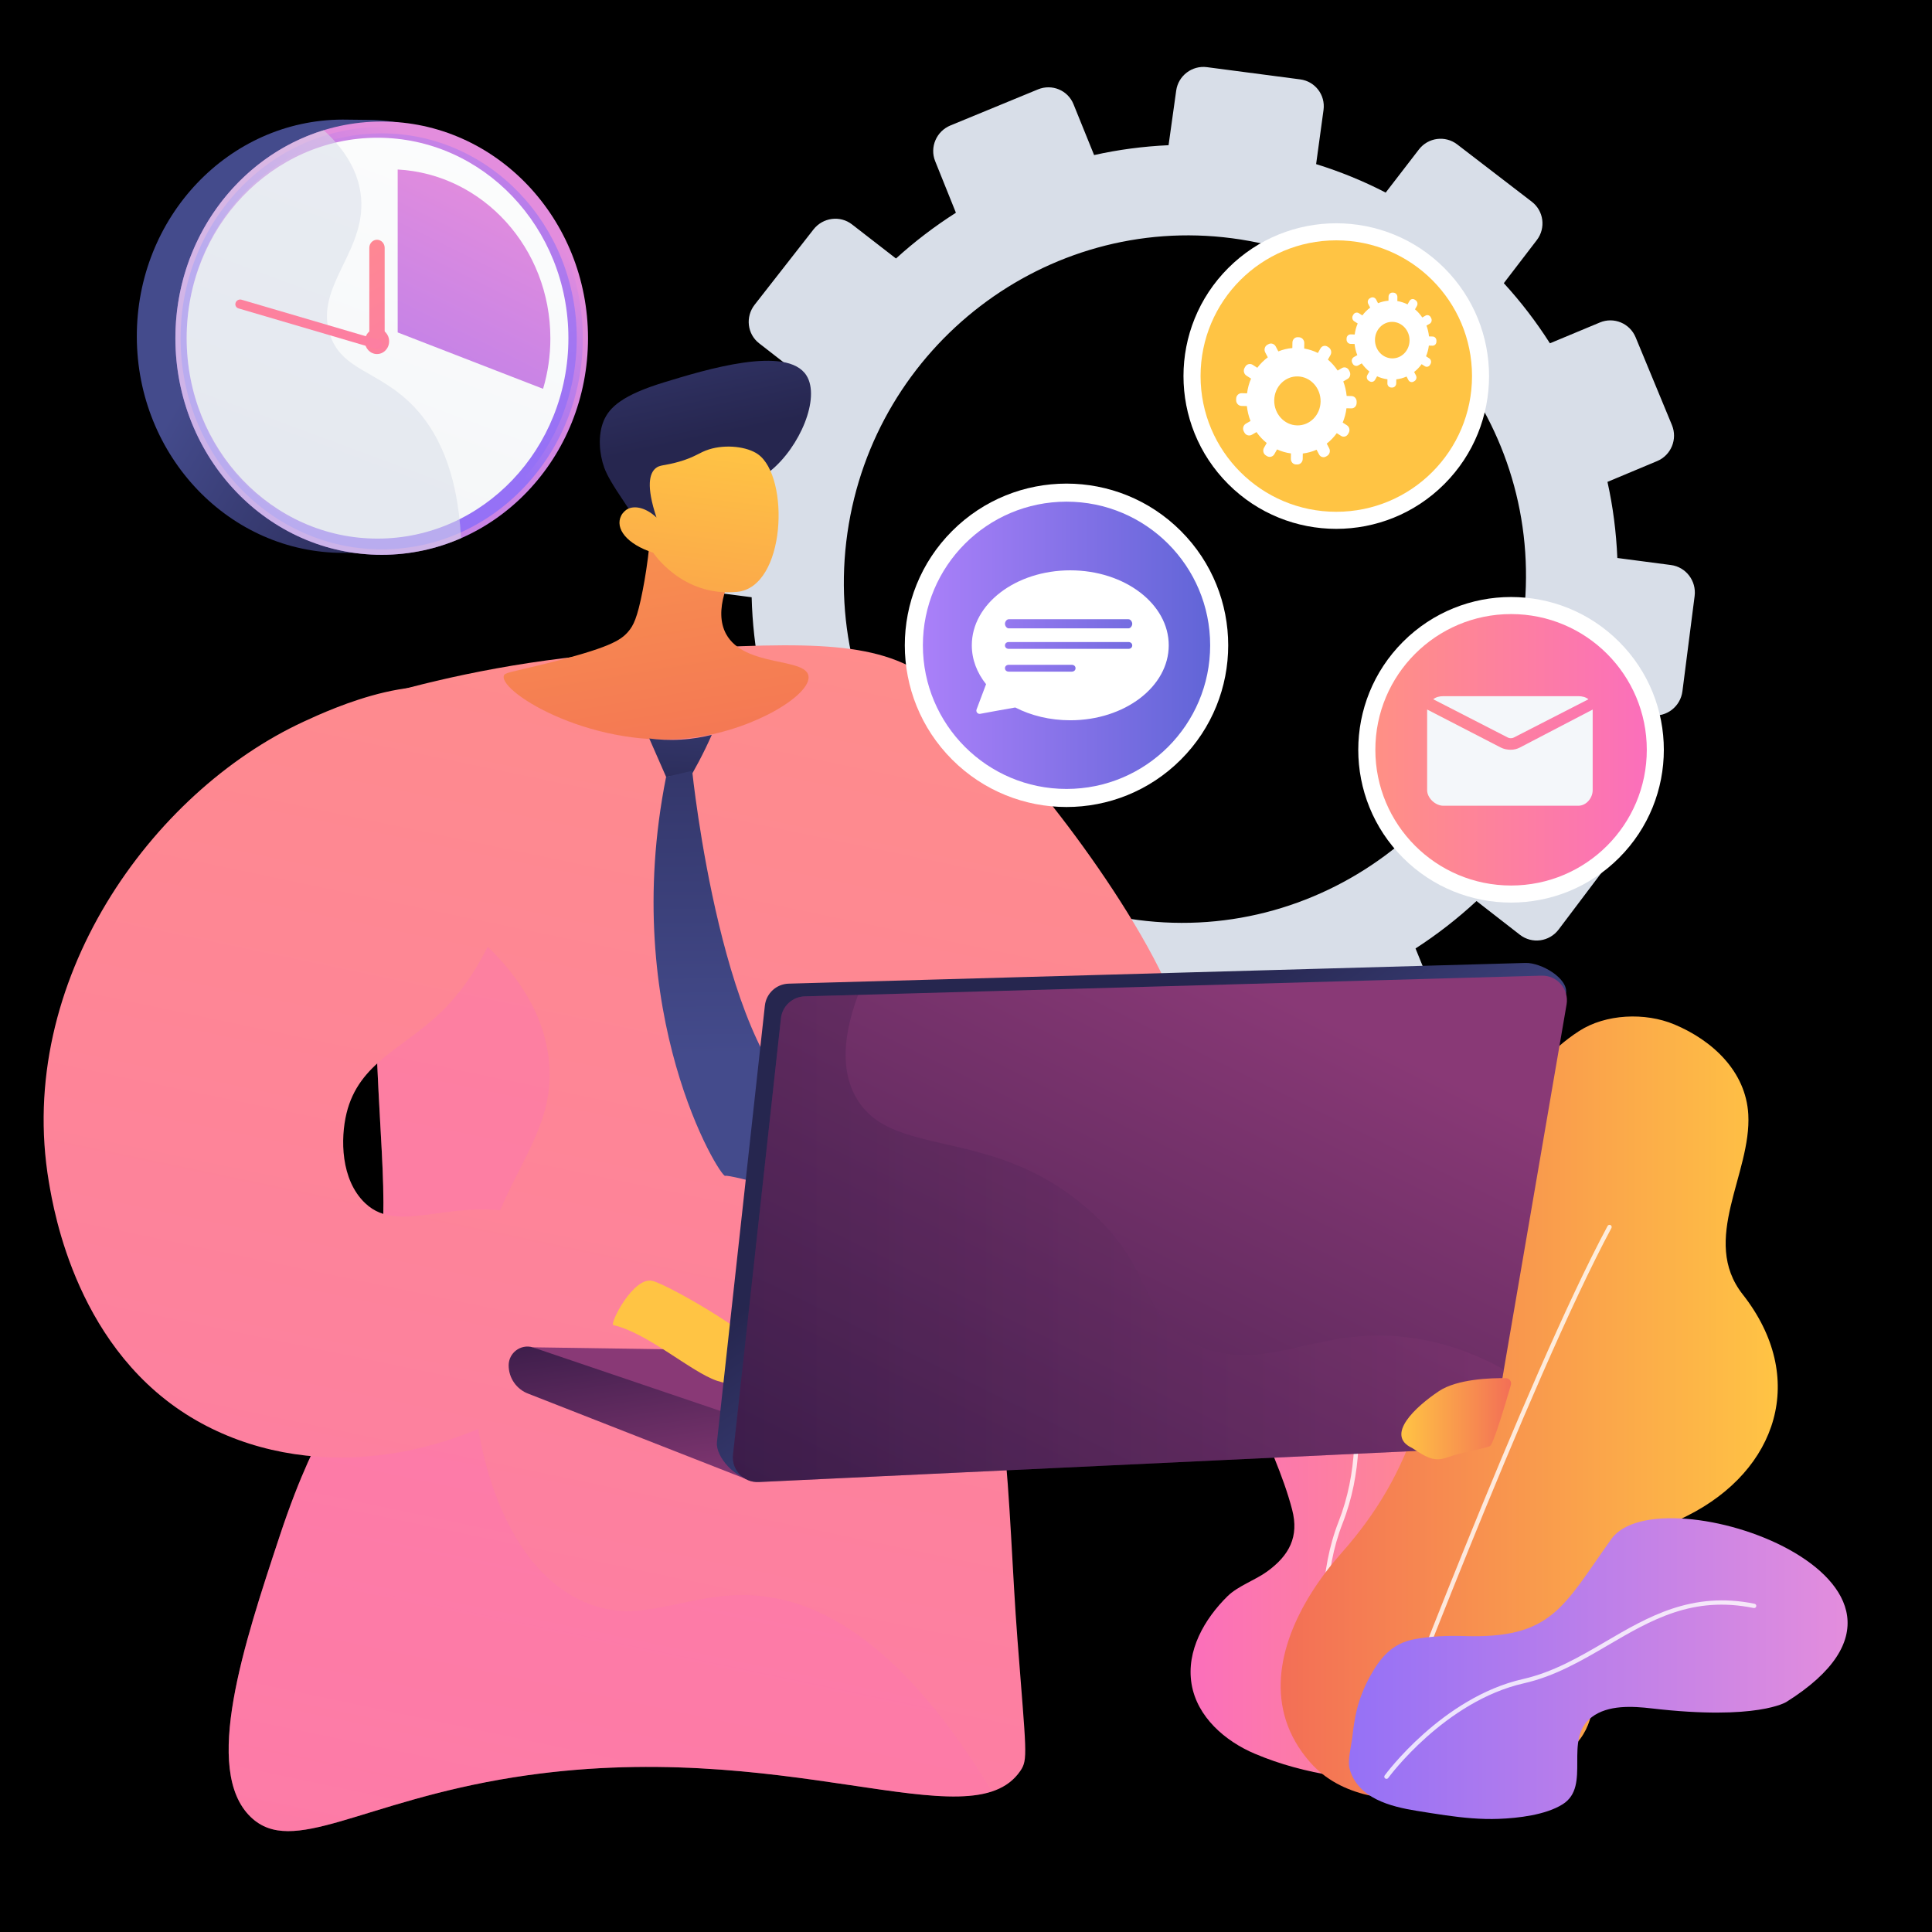
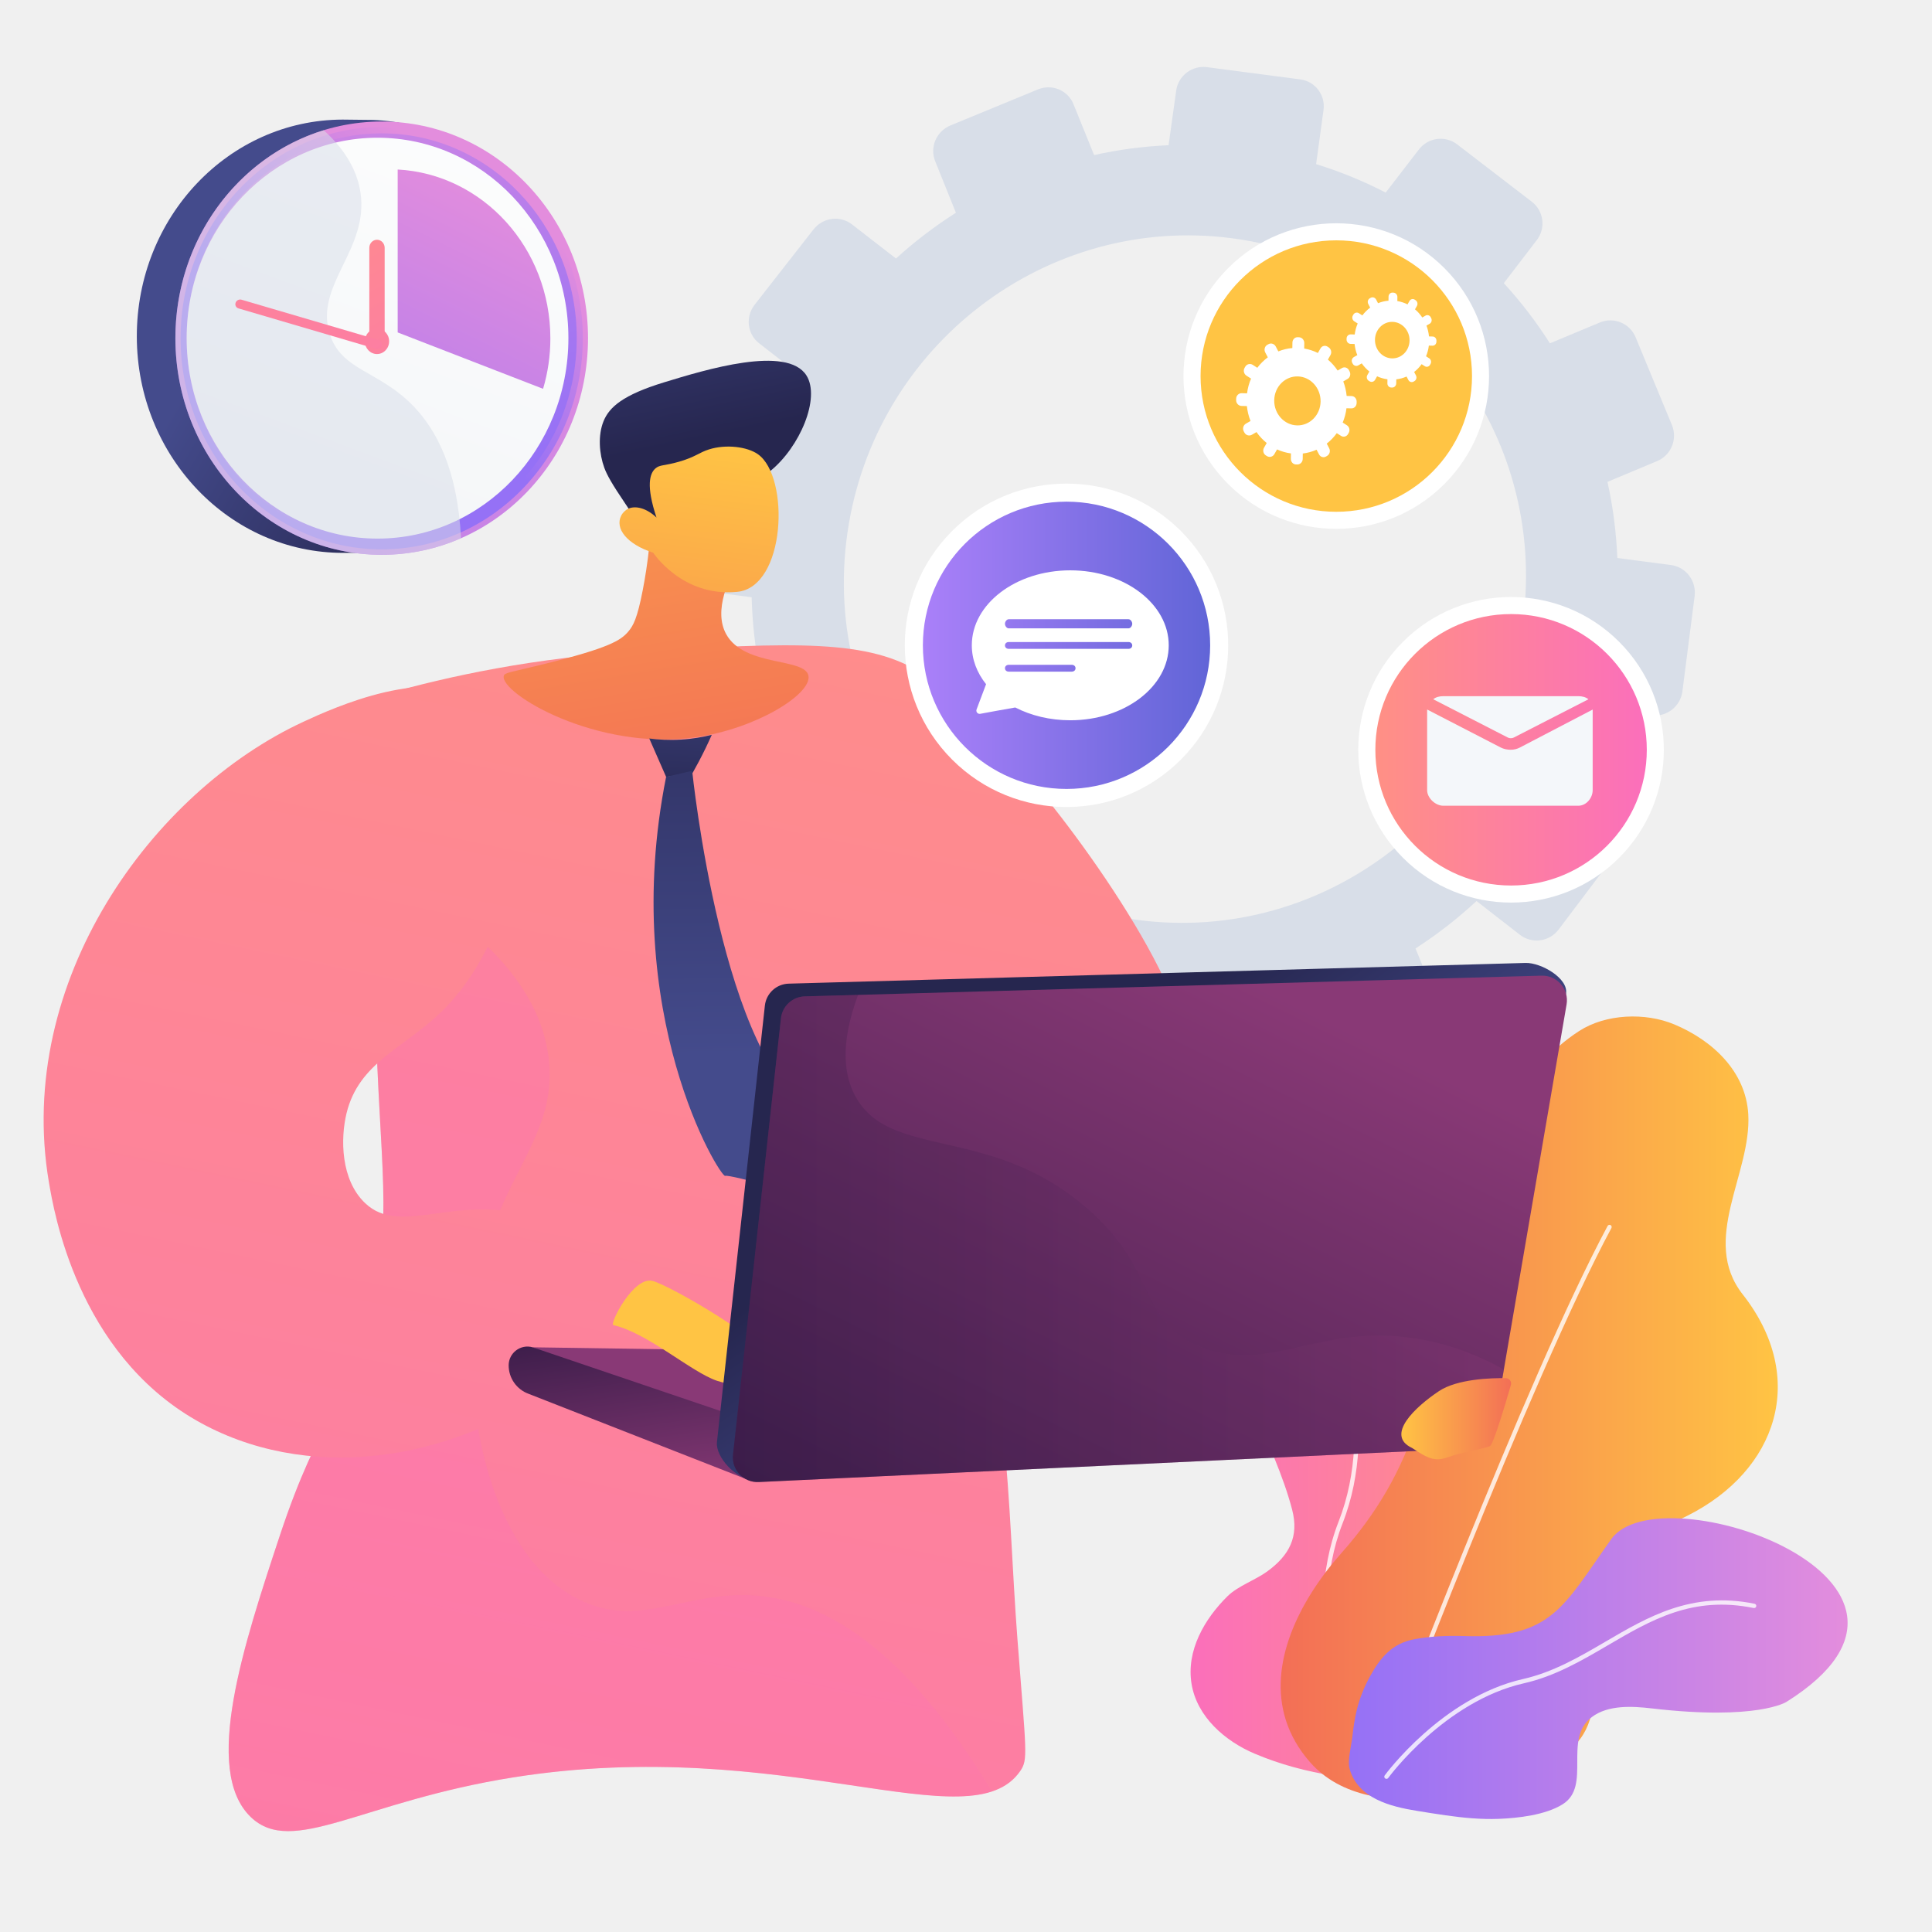
<svg xmlns="http://www.w3.org/2000/svg" version="1.1" x="0px" y="0px" viewBox="450 450 2900 2900" style="enable-background:new 0 0 3710 3710;" xml:space="preserve">
-   <g id="Background">
-     <g>
-       <g>
-         <rect width="3710" height="3710" />
-       </g>
-     </g>
-   </g>
  <g id="Illustration">
    <g>
-       <path d="M3213.822,1652.105c-75.893-496.755-387.054-1107.054-1001.787-1170.924    c0,0-466.734-56.77-926.831,29.272c-273.068,51.065-512.508,203.078-664.016,421.557    c-151.51,218.481-202.118,484.887-140.698,738.872c39.892,164.964,66.848,335.694,59.451,505.203    c-9.329,213.78-26.898,438.556,67.607,637.914c138.471,292.088,476.329,378.127,771.132,405.569    c108.637,10.112,217.676,14.188,326.409,22.785c208.59,16.491,442.511-10.196,643.553-64.503    C3373.194,2901.088,3289.715,2148.858,3213.822,1652.105z" />
      <path style="fill:#D8DEE8;" d="M2958.095,1298.111l-80.404-10.545c-1.665-38.933-6.562-77.155-14.828-114.246l74.594-31.232    c20.97-8.776,30.893-33.006,22.158-54.101l-54.481-131.689c-8.695-21.018-32.703-30.978-53.64-22.25l-75.006,31.277    c-20.428-32.081-43.564-62.307-69.22-90.279l49.56-64.695c13.786-18.004,10.416-43.766-7.515-57.547l-112.044-86.077    c-17.895-13.75-43.596-10.356-57.414,7.588l-49.879,64.776c-33.083-17.159-68.012-31.442-104.432-42.747l11.123-81.345    c3.059-22.384-12.606-42.901-34.99-45.834L2261.696,550.8c-22.384-2.933-43.063,12.816-46.186,35.192l-11.45,81.963    c-38.008,1.737-75.394,6.638-111.77,14.812l-30.978-76.468c-8.452-20.861-32.315-30.756-53.309-22.109l-131.422,54.145    c-21.038,8.667-31.285,32.642-22.873,53.56l31.143,77.438c-31.838,20.275-61.955,43.236-89.943,68.683l-66.081-51.216    c-17.818-13.81-43.681-10.396-57.774,7.636l-88.295,112.957c-14.141,18.097-11.159,44.02,6.687,57.891l66.263,51.515    c-17.649,33.143-32.481,68.157-44.448,104.658l-84.085-11.03c-22.574-2.958-43.608,13.063-46.978,35.798l-21.135,142.48    c-3.386,22.828,12.222,43.757,34.861,46.727l84.335,11.063c1.002,38.461,5.204,76.303,12.679,113.119l-79.135,32.998    c-21.341,8.897-31.822,33.438-23.41,54.824l52.723,133.972c8.448,21.463,32.638,31.616,54.02,22.663l79.184-33.151    c19.903,32.396,42.618,62.941,67.826,91.329l-52.755,68.509c-14.283,18.553-11.224,45.083,6.844,59.256l113.119,88.739    c18.105,14.21,44.355,10.63,58.61-7.988l52.133-68.056c33.297,17.737,68.533,32.489,105.285,44.258l-11.867,84.945    c-3.249,23.253,12.626,44.541,35.467,47.539l142.808,18.731c22.836,2.994,43.927-13.45,47.107-36.711l11.527-84.303    c38.828-1.657,76.994-6.675,114.117-15.051l31.325,77.891c8.695,21.624,33.034,31.838,54.355,22.8l133.184-56.432    c21.269-9.01,31.422-33.81,22.687-55.382l-31.329-77.329c32.513-20.978,63.131-44.816,91.535-71.168l65.087,50.606    c18.19,14.146,44.279,10.586,58.25-7.939l87.216-115.616c13.923-18.456,10.473-44.824-7.685-58.905l-64.509-49.996    c17.592-34.089,32.178-70.093,43.774-107.555l80.646,10.578c22.642,2.97,43.378-13.192,46.311-36.085l18.303-142.848    C2996.608,1321.942,2980.673,1301.073,2958.095,1298.111z M2736.002,1382.968c-37.632,283.611-296.541,484.852-578.083,447.926    c-281.547-36.929-476.609-297.713-435.91-580.924c40.453-281.503,298.824-478.86,577.312-442.33    C2577.805,844.165,2773.4,1101.061,2736.002,1382.968z" />
      <g>
        <g>
          <linearGradient id="SVGID_1_" gradientUnits="userSpaceOnUse" x1="4094.232" y1="2681.132" x2="4562.317" y2="2681.132" gradientTransform="matrix(-1 0 0 1 6799.41 0)">
            <stop offset="0" style="stop-color:#FF9085" />
            <stop offset="1" style="stop-color:#FB6FBB" />
          </linearGradient>
          <path style="fill:url(#SVGID_1_);" d="M2452.464,3115.577c0.324,0.052,0.648,0.104,0.976,0.156      c52.9,8.446,119.198,2.543,162.04-32.663c22.574-18.551,37.865-43.017,42.559-71.992c2.784-17.185,4.297-35.32,1.608-52.61      c-2.815-18.102-9.814-35.586-18.825-51.46c-5.032-8.865-10.771-17.426-16.862-25.598      c-17.448-23.408-58.669-56.297-39.555-89.485c11.554-20.062,38.189-32.415,55.781-46.482      c37.604-30.071,64.611-73.427,64.99-122.936c0.298-38.893-24.087-77.394-51.599-103.544      c-111.957-106.412-29.475-289.42-188.043-275.048c-158.568,14.372-192.97,172.619-133.581,320.367      c19.883,49.465,44.081,100.03,57.587,151.726c10.632,40.696-4.394,68.84-37.535,92.889      c-17.831,12.938-43.893,21.758-59.382,37.002c-34.6,34.052-62.319,81.781-54.059,131.735      c8.193,49.552,50.432,85.951,94.947,104.777C2372.002,3098.69,2411.291,3108.983,2452.464,3115.577z" />
          <g style="opacity:0.8;">
            <path style="fill:#FFFFFF;" d="M2471.135,3073.062c0.371,0,0.749-0.065,1.118-0.199c1.69-0.617,2.56-2.489,1.942-4.179       c-0.669-1.835-66.373-185.281-8.846-332.296c58.468-149.417-6.934-309.373-7.601-310.971c-0.693-1.659-2.6-2.441-4.263-1.751       c-1.661,0.694-2.446,2.602-1.753,4.263c0.656,1.575,65.034,159.171,7.546,306.086c-58.437,149.338,8.115,335.049,8.795,336.906       C2468.557,3072.242,2469.806,3073.062,2471.135,3073.062z" />
          </g>
        </g>
        <g>
          <linearGradient id="SVGID_00000016796879891031503550000002987337536085333437_" gradientUnits="userSpaceOnUse" x1="3680.915" y1="2563.616" x2="4427.102" y2="2563.616" gradientTransform="matrix(-1 0 0 1 6799.41 0)">
            <stop offset="0" style="stop-color:#FFC444" />
            <stop offset="0.996" style="stop-color:#F36F56" />
          </linearGradient>
          <path style="fill:url(#SVGID_00000016796879891031503550000002987337536085333437_);" d="M2419.028,2840.033      c13.275-21.011,28.465-40.777,44.322-58.655c53.578-60.41,91.186-124.54,115.251-201.913      c18.956-60.947,18.549-130.631,30.312-193.56c8.523-45.598,23.961-89.729,40.005-133.147      c34.16-92.442,85.439-199.695,171.506-255.208c39.849-25.703,98.936-28.239,142.887-9.826      c56.935,23.853,107.277,70.329,110.929,134.952c5.022,88.866-72.599,188.484-8.405,270.202      c98.295,125.128,52.346,264.143-82.789,332.182c-44.038,22.173-95.646,42.727-132.441,76.781      c-36.907,34.156-14.908,92.432-10.807,135.697c3.848,40.598,8.09,87.767-17.782,122.477      c-43.65,58.563-149.053,84.083-217.568,89.87c-66.295,5.599-141.625-1.722-188.059-54.801      C2346.418,3015.102,2369.258,2918.811,2419.028,2840.033z" />
          <g style="opacity:0.8;">
            <path style="fill:#FFFFFF;" d="M2526.919,3094.789c1.316,0,2.557-0.803,3.049-2.107       c2.151-5.688,216.523-571.42,338.845-799.402c0.851-1.586,0.255-3.562-1.331-4.412c-1.587-0.85-3.562-0.256-4.412,1.332       c-122.523,228.355-337.045,794.484-339.198,800.176c-0.637,1.684,0.211,3.565,1.895,4.201       C2526.146,3094.721,2526.536,3094.789,2526.919,3094.789z" />
          </g>
        </g>
        <g>
          <linearGradient id="SVGID_00000130633330805590735430000014554496228063837573_" gradientUnits="userSpaceOnUse" x1="3576.096" y1="2954.643" x2="4324.636" y2="2954.643" gradientTransform="matrix(-1 0 0 1 6799.41 0)">
            <stop offset="0.004" style="stop-color:#E38DDD" />
            <stop offset="1" style="stop-color:#9571F6" />
          </linearGradient>
          <path style="fill:url(#SVGID_00000130633330805590735430000014554496228063837573_);" d="M2619.575,3174.809      c-14.267-2.02-28.487-4.363-42.65-6.635c-39.581-6.35-88.611-18.679-101.06-62.846c-3.546-12.579,2.56-35.034,4.029-48.107      c1.496-13.317,3.394-26.629,6.492-39.678c4.281-18.032,11.14-34.985,20.037-51.213c15.415-28.117,33.036-49.273,65.842-55.642      c23.921-4.644,50.421-5.725,74.733-4.927c132.537,4.345,148.832-43.455,221.619-145.573s551.874,63.009,262.901,244.433      c0,0-43.454,28.245-202.061,9.778c-29.013-3.378-65.703-5.624-90.297,13.139c-43.379,33.094,0.239,103.231-43.562,130.75      c-25.54,16.045-66.586,20.765-95.926,21.892C2672.86,3181.208,2646.137,3178.57,2619.575,3174.809z" />
          <g style="opacity:0.8;">
            <path style="fill:#FFFFFF;" d="M2531.115,3120.136c1.009,0,2.004-0.467,2.642-1.345       c0.834-1.149,84.734-115.211,203.767-142.136c46.56-10.532,86.804-34.099,125.722-56.89       c65.625-38.43,127.611-74.731,219.095-56.077c1.769,0.362,3.485-0.78,3.845-2.542c0.36-1.764-0.779-3.485-2.542-3.845       c-93.927-19.156-159.896,19.48-223.691,56.84c-38.491,22.54-78.292,45.848-123.868,56.157       c-121.466,27.475-206.758,143.497-207.605,144.666c-1.057,1.457-0.732,3.494,0.726,4.551       C2529.782,3119.935,2530.451,3120.136,2531.115,3120.136z" />
          </g>
        </g>
      </g>
      <g>
        <g>
          <g>
            <g>
              <ellipse transform="matrix(0.7071 -0.7071 0.7071 0.7071 -317.8878 2383.481)" style="fill:#FFFFFF;" cx="2718.172" cy="1575.465" rx="229.344" ry="229.343" />
              <linearGradient id="SVGID_00000177469090949030640980000018130170005255903388_" gradientUnits="userSpaceOnUse" x1="2514.446" y1="1575.465" x2="2921.897" y2="1575.465">
                <stop offset="0" style="stop-color:#FF9085" />
                <stop offset="1" style="stop-color:#FB6FBB" />
              </linearGradient>
              <circle style="fill:url(#SVGID_00000177469090949030640980000018130170005255903388_);" cx="2718.172" cy="1575.465" r="203.725" />
            </g>
          </g>
        </g>
        <g>
          <path style="fill:#F4F7FA;" d="M2713.427,1557.132c2.489,1.293,6.238,1.292,8.725,0.002l112.133-57.491      c-4.044-3.339-9.425-4.669-15.352-4.669h-202.291c-5.908,0-11.271,1.316-15.31,4.634L2713.427,1557.132z" />
          <path style="fill:#F4F7FA;" d="M2731.309,1572.099c-4.255,2.209-8.887,3.314-13.764,3.314c-4.881,0-10.513-1.106-14.77-3.319      l-110.59-57.077v121.145c0,11.254,11.917,23.294,24.456,23.294h202.291c12.54,0,21.727-12.04,21.727-23.294v-121.09      L2731.309,1572.099z" />
        </g>
      </g>
      <g>
        <g>
          <g>
            <g>
              <ellipse transform="matrix(0.7071 -0.7071 0.7071 0.7071 1.9423 2033.66)" style="fill:#FFFFFF;" cx="2455.816" cy="1014.485" rx="229.344" ry="229.343" />
              <linearGradient id="SVGID_00000005233390493388538450000012196953830141047476_" gradientUnits="userSpaceOnUse" x1="2296.811" y1="1231.709" x2="1852.358" y2="1838.894">
                <stop offset="0" style="stop-color:#FFC444" />
                <stop offset="0.996" style="stop-color:#F36F56" />
              </linearGradient>
              <circle style="fill:url(#SVGID_00000005233390493388538450000012196953830141047476_);" cx="2455.816" cy="1014.485" r="203.725" />
            </g>
          </g>
        </g>
        <g>
          <path style="fill:#FFFFFF;" d="M2478.859,1044.515l-7.487-0.205c-0.725-7.605-2.465-14.912-5.079-21.762l6.534-3.802      c3.705-2.155,5.038-7.155,2.981-11.173l-0.902-1.761c-2.06-4.024-6.742-5.552-10.462-3.405l-6.588,3.803      c-4.126-6.164-9.057-11.702-14.641-16.431l3.89-6.852c2.205-3.883,1.008-9.016-2.677-11.47l-1.616-1.077      c-3.694-2.461-8.49-1.306-10.709,2.587l-3.919,6.876c-6.391-3.196-13.283-5.48-20.529-6.686l0.118-8.16      c0.067-4.629-3.422-8.546-7.802-8.749l-1.921-0.089c-4.392-0.203-8.012,3.4-8.079,8.047l-0.118,8.214      c-7.35,0.609-14.416,2.342-21.037,5.048l-3.813-7.281c-2.169-4.143-7.089-5.748-10.991-3.577l-1.712,0.952      c-3.912,2.176-5.314,7.313-3.129,11.466l3.856,7.329c-5.947,4.393-11.265,9.683-15.773,15.701l-6.825-4.39      c-3.882-2.497-8.917-1.284-11.24,2.716l-1.019,1.753c-2.327,4.005-1.05,9.274,2.848,11.762l6.86,4.379      c-2.969,6.894-5.025,14.329-6.011,22.141l-8-0.218c-4.551-0.124-8.298,3.605-8.361,8.329l-0.028,2.069      c-0.064,4.723,3.58,8.637,8.129,8.743l8.021,0.186c0.79,7.849,2.659,15.371,5.452,22.395l-6.952,4.014      c-3.959,2.286-5.377,7.478-3.164,11.59l0.969,1.8c2.21,4.106,7.202,5.568,11.146,3.274l6.954-4.046      c4.348,6.216,9.52,11.746,15.344,16.41l-4.04,7.088c-2.295,4.027-1.039,9.214,2.803,11.578l1.681,1.035      c3.832,2.358,8.784,1.008,11.064-3.009l4.019-7.079c6.535,3.012,13.54,5.073,20.859,6.032l-0.117,8.164      c-0.066,4.63,3.441,8.399,7.827,8.418l1.918,0.008c4.374,0.019,7.967-3.705,8.034-8.317l0.119-8.153      c7.261-0.854,14.199-2.802,20.663-5.681l3.698,7.028c2.098,3.988,6.848,5.38,10.606,3.116l1.644-0.991      c3.749-2.259,5.096-7.311,3.012-11.291l-3.688-7.044c5.702-4.447,10.78-9.73,15.07-15.68l6.443,4.113      c3.647,2.328,8.367,1.041,10.546-2.868l0.954-1.711c2.176-3.904,0.997-8.958-2.636-11.296l-6.426-4.134      c2.802-6.711,4.743-13.924,5.682-21.486l7.466,0.173c4.224,0.098,7.699-3.502,7.769-8.042l0.031-1.988      C2486.446,1048.405,2483.084,1044.63,2478.859,1044.515z M2397.19,1088.539c-19.294-0.331-34.823-17.176-34.534-37.63      c0.288-20.462,16.292-36.53,35.596-35.887c19.142,0.638,34.301,17.493,34.002,37.644      C2431.956,1072.809,2416.323,1088.868,2397.19,1088.539z" />
          <path style="fill:#FFFFFF;" d="M2600.547,955.127l-5.584-0.153c-0.541-5.672-1.839-11.122-3.788-16.23l4.874-2.836      c2.763-1.607,3.757-5.336,2.223-8.333l-0.672-1.314c-1.537-3.001-5.029-4.141-7.803-2.539l-4.914,2.837      c-3.077-4.597-6.755-8.728-10.919-12.255l2.901-5.11c1.644-2.896,0.752-6.724-1.997-8.555l-1.205-0.803      c-2.755-1.835-6.332-0.974-7.987,1.929l-2.923,5.128c-4.766-2.384-9.906-4.087-15.311-4.987l0.089-6.086      c0.05-3.453-2.553-6.374-5.819-6.525l-1.433-0.066c-3.275-0.151-5.976,2.536-6.026,6.002l-0.088,6.126      c-5.482,0.454-10.751,1.746-15.69,3.765l-2.843-5.43c-1.618-3.09-5.287-4.287-8.198-2.668l-1.277,0.71      c-2.917,1.623-3.964,5.454-2.334,8.551l2.876,5.466c-4.436,3.276-8.402,7.222-11.764,11.71l-5.09-3.274      c-2.895-1.862-6.65-0.958-8.383,2.025l-0.76,1.308c-1.735,2.987-0.783,6.917,2.124,8.772l5.117,3.266      c-2.214,5.142-3.748,10.687-4.483,16.513l-5.967-0.163c-3.394-0.093-6.189,2.689-6.236,6.212l-0.021,1.543      c-0.048,3.523,2.67,6.442,6.063,6.521l5.982,0.138c0.589,5.854,1.983,11.464,4.066,16.703l-5.185,2.993      c-2.953,1.705-4.011,5.577-2.359,8.644l0.723,1.342c1.649,3.062,5.372,4.153,8.313,2.442l5.187-3.018      c3.243,4.636,7.1,8.761,11.444,12.239l-3.013,5.286c-1.712,3.004-0.775,6.872,2.091,8.635l1.254,0.772      c2.858,1.759,6.551,0.752,8.252-2.244l2.997-5.28c4.874,2.246,10.099,3.784,15.557,4.498l-0.087,6.089      c-0.05,3.453,2.567,6.264,5.837,6.278l1.431,0.006c3.262,0.014,5.942-2.763,5.992-6.203l0.088-6.081      c5.416-0.637,10.59-2.09,15.411-4.237l2.758,5.242c1.565,2.974,5.108,4.012,7.91,2.324l1.226-0.739      c2.796-1.685,3.801-5.453,2.247-8.421l-2.751-5.254c4.253-3.316,8.04-7.257,11.239-11.695l4.805,3.067      c2.72,1.736,6.24,0.777,7.865-2.139l0.711-1.276c1.623-2.912,0.744-6.682-1.966-8.425l-4.793-3.083      c2.09-5.005,3.538-10.385,4.238-16.025l5.568,0.129c3.151,0.073,5.742-2.612,5.794-5.997l0.023-1.483      C2606.205,958.028,2603.698,955.213,2600.547,955.127z M2539.636,987.961c-14.39-0.247-25.971-12.81-25.757-28.065      c0.215-15.261,12.151-27.245,26.549-26.766c14.277,0.476,25.582,13.046,25.36,28.076      C2565.565,976.229,2553.905,988.206,2539.636,987.961z" />
        </g>
      </g>
      <g>
        <linearGradient id="SVGID_00000114779745046005032250000006447122219191886736_" gradientUnits="userSpaceOnUse" x1="824.839" y1="865.886" x2="1209.785" y2="1088.75">
          <stop offset="0" style="stop-color:#444B8C" />
          <stop offset="0.996" style="stop-color:#26264F" />
        </linearGradient>
        <path style="fill:url(#SVGID_00000114779745046005032250000006447122219191886736_);" d="M1274.725,953.945     c0.391,176.863-93.619,321.197-261.042,325.945c-2.588,0.073-45.315-0.007-47.919-0.001     c-171.031,0.417-310-144.838-310.397-324.435s137.93-325.527,308.961-325.944c3.999-0.01,41.542,0.361,45.505,0.509     C1175.343,636.206,1274.338,778.547,1274.725,953.945z" />
        <linearGradient id="SVGID_00000121977573959481300800000000782336563315866753_" gradientUnits="userSpaceOnUse" x1="1150.896" y1="765.376" x2="531.486" y2="1695.946">
          <stop offset="0.004" style="stop-color:#E38DDD" />
          <stop offset="1" style="stop-color:#9571F6" />
        </linearGradient>
        <ellipse style="fill:url(#SVGID_00000121977573959481300800000000782336563315866753_);" cx="1022.942" cy="957.607" rx="309.68" ry="325.191" />
        <linearGradient id="SVGID_00000021821557935670548780000006248639239453861036_" gradientUnits="userSpaceOnUse" x1="1180.634" y1="737.085" x2="994.548" y2="997.314">
          <stop offset="0.004" style="stop-color:#E38DDD" />
          <stop offset="1" style="stop-color:#9571F6" />
        </linearGradient>
        <ellipse style="fill:url(#SVGID_00000021821557935670548780000006248639239453861036_);" cx="1022.942" cy="957.607" rx="301.878" ry="316.998" />
        <linearGradient id="SVGID_00000047739081870862707420000006371788192333106571_" gradientUnits="userSpaceOnUse" x1="829.289" y1="439.51" x2="1109.72" y2="1189.773">
          <stop offset="0.004" style="stop-color:#E38DDD" />
          <stop offset="1" style="stop-color:#9571F6" />
        </linearGradient>
        <ellipse style="fill:url(#SVGID_00000047739081870862707420000006371788192333106571_);" cx="1022.942" cy="957.607" rx="292.764" ry="307.428" />
        <linearGradient id="SVGID_00000008109043077070311240000015337599438740494012_" gradientUnits="userSpaceOnUse" x1="660.347" y1="1918.019" x2="1218.772" y2="412.93">
          <stop offset="0.004" style="stop-color:#EBEFF2" />
          <stop offset="1" style="stop-color:#FFFFFF" />
        </linearGradient>
        <ellipse style="fill:url(#SVGID_00000008109043077070311240000015337599438740494012_);" cx="1016.683" cy="957.607" rx="286.506" ry="300.856" />
        <g>
          <linearGradient id="SVGID_00000029734938814473491010000000234110891994212268_" gradientUnits="userSpaceOnUse" x1="1223.438" y1="733.498" x2="891.259" y2="1401.63">
            <stop offset="0.004" style="stop-color:#E38DDD" />
            <stop offset="1" style="stop-color:#9571F6" />
          </linearGradient>
          <path style="fill:url(#SVGID_00000029734938814473491010000000234110891994212268_);" d="M1046.933,948.991l218.244,84.63      c7.105-23.909,10.937-49.336,10.937-75.703c0-135.766-101.511-246.633-229.18-253.479V948.991z" />
        </g>
        <g style="opacity:0.54;">
          <path style="fill:#D8DEE8;" d="M944.747,950.781c-22.658-73.38,59.26-126.335,46.344-211.865      c-5.699-37.741-27.877-68.664-55.151-93.473c-128.941,39.56-223.004,164.778-222.677,312.918      c0.396,179.597,139.366,324.852,310.397,324.436c41.936-0.102,81.896-8.971,118.336-24.921      c-5.28-103.792-37.118-162.422-70.975-197.745C1018.839,1005.69,962.024,1006.735,944.747,950.781z" />
        </g>
        <linearGradient id="SVGID_00000128455524753736099890000001894797331361341078_" gradientUnits="userSpaceOnUse" x1="858.424" y1="668.79" x2="1215.203" y2="1333.897">
          <stop offset="0" style="stop-color:#FF9085" />
          <stop offset="1" style="stop-color:#FB6FBB" />
        </linearGradient>
        <ellipse style="fill:url(#SVGID_00000128455524753736099890000001894797331361341078_);" cx="1015.878" cy="962.316" rx="18.216" ry="19.129" />
        <linearGradient id="SVGID_00000014612504362344966650000012891747219572409785_" gradientUnits="userSpaceOnUse" x1="890.031" y1="651.835" x2="1246.811" y2="1316.942">
          <stop offset="0" style="stop-color:#FF9085" />
          <stop offset="1" style="stop-color:#FB6FBB" />
        </linearGradient>
        <path style="fill:url(#SVGID_00000014612504362344966650000012891747219572409785_);" d="M1015.878,809.877     c-6.358,0-11.512,5.412-11.512,12.089v128.945c0,6.676,5.154,12.089,11.512,12.089c6.358,0,11.512-5.412,11.512-12.089V821.966     C1027.39,815.289,1022.236,809.877,1015.878,809.877z" />
        <linearGradient id="SVGID_00000070810227279652681670000003718222692088863127_" gradientUnits="userSpaceOnUse" x1="518.423" y1="200.413" x2="1333.399" y2="1719.688">
          <stop offset="0" style="stop-color:#FF9085" />
          <stop offset="1" style="stop-color:#FB6FBB" />
        </linearGradient>
        <path style="fill:url(#SVGID_00000070810227279652681670000003718222692088863127_);" d="M1018.853,960.511l-206.253-60.637     c-3.635-1.11-7.63,0.906-8.922,4.502c-1.292,3.596,0.608,7.411,4.244,8.522l206.253,60.637c3.635,1.11,7.63-0.906,8.922-4.502     C1024.388,965.436,1022.488,961.621,1018.853,960.511z" />
      </g>
      <g>
        <linearGradient id="SVGID_00000023993302945049852820000013964183830014592388_" gradientUnits="userSpaceOnUse" x1="4995.76" y1="1031.296" x2="4232.76" y2="4689.505" gradientTransform="matrix(1 0 0 1 -2947.905 0)">
          <stop offset="0" style="stop-color:#FF9085" />
          <stop offset="1" style="stop-color:#FB6FBB" />
        </linearGradient>
        <path style="fill:url(#SVGID_00000023993302945049852820000013964183830014592388_);" d="M2218.168,2080.065     c66.381-70.874-117.386-337.136-215.745-453.808c-85.928-101.926-174.246-206.69-282.7-193.426     c-95.22,11.646-187.876,112.063-193.426,208.305C1511.364,1900.044,2123.798,2180.822,2218.168,2080.065z" />
        <linearGradient id="SVGID_00000161631760693195866570000010167612245454733736_" gradientUnits="userSpaceOnUse" x1="4731.57" y1="976.193" x2="3968.571" y2="4634.394" gradientTransform="matrix(1 0 0 1 -2947.905 0)">
          <stop offset="0" style="stop-color:#FF9085" />
          <stop offset="1" style="stop-color:#FB6FBB" />
        </linearGradient>
        <path style="fill:url(#SVGID_00000161631760693195866570000010167612245454733736_);" d="M1030.453,1491.281     c89.517-25.173,220.71-54.612,381.382-63.693c229.16-12.953,343.741-19.429,424.936,35.142     c187.531,126.041,42.345,416.943,119.108,1138.065c10.963,102.981,13.422,206.696,21.359,309.954     c13.146,170.966,16.139,180.248,4.243,197.574c-74.598,108.638-352.913-55.225-760.842,9.548     c-228.244,36.242-331.761,119.739-394.292,59.516c-72.924-70.232-10.371-259.134,43.474-421.75     c61.808-186.659,99.99-189.061,135.073-329.637c36.671-146.932,14.49-222.586,8.78-454.288     C1010.943,1860.845,1011.524,1695.852,1030.453,1491.281z" />
        <g style="opacity:0.3;">
          <linearGradient id="SVGID_00000134246106270173920470000002187172622640986298_" gradientUnits="userSpaceOnUse" x1="4075.396" y1="4104.82" x2="4364.972" y2="2729.342" gradientTransform="matrix(1 0 0 1 -2947.905 0)">
            <stop offset="0" style="stop-color:#FF9085" />
            <stop offset="1" style="stop-color:#FB6FBB" />
          </linearGradient>
          <path style="fill:url(#SVGID_00000134246106270173920470000002187172622640986298_);" d="M1585.173,2845.091      c-106.619-8.343-175.786,51.935-267.821,4.959c-126.202-64.416-166.752-264.84-158.71-406.691      c12.22-215.525,135.287-272.336,114.073-411.651c-11.472-75.341-65.262-175.367-258.391-277.56      c-2.576,86.009-2.085,159.32-0.65,217.564c5.71,231.702,27.891,307.356-8.78,454.288      c-35.083,140.576-73.265,142.978-135.073,329.637c-53.845,162.616-116.398,351.518-43.474,421.75      c62.531,60.223,166.048-23.274,394.292-59.516c351.493-55.812,606.615,57.981,718.239,21.076      C1803.995,2916.055,1681.654,2852.64,1585.173,2845.091z" />
        </g>
        <linearGradient id="SVGID_00000067217379386341557090000007215470006781338558_" gradientUnits="userSpaceOnUse" x1="4208.886" y1="867.176" x2="3445.887" y2="4525.379" gradientTransform="matrix(1 0 0 1 -2947.905 0)">
          <stop offset="0" style="stop-color:#FF9085" />
          <stop offset="1" style="stop-color:#FB6FBB" />
        </linearGradient>
        <path style="fill:url(#SVGID_00000067217379386341557090000007215470006781338558_);" d="M1175.886,1506.077     c-76.146-62.567-229.258,8.257-270.186,27.188c-228.241,105.575-433.168,390.069-382.392,690.722     c7.614,45.092,42.926,255.994,221.513,358.186c161.14,92.207,378.726,68.493,553.06-62.104     c23.822-21.142,47.652-42.278,71.478-63.42c23.437-25.334,46.882-50.671,70.319-76.009     c-36.845-30.648-99.448-74.86-187.371-103.231c-115.918-37.405-200.31,29.713-254.093-21.315     c-37.117-35.216-37.201-97.415-28.036-135.112c18.475-75.977,85.449-97.343,141.35-151.269     C1242.863,1843.019,1267.06,1580.993,1175.886,1506.077z" />
        <g>
          <linearGradient id="SVGID_00000151504245560271993480000009048435146254428034_" gradientUnits="userSpaceOnUse" x1="4859.382" y1="2909.539" x2="4735.915" y2="2559.714" gradientTransform="matrix(1 0 0 1 -2947.905 0)">
            <stop offset="0" style="stop-color:#311944" />
            <stop offset="1" style="stop-color:#893976" />
          </linearGradient>
          <polygon style="fill:url(#SVGID_00000151504245560271993480000009048435146254428034_);" points="2270.187,2487.575       1249.533,2472.339 1520.942,2603.324 2272.797,2554.117     " />
          <linearGradient id="SVGID_00000101808910670818970880000012713290200402545556_" gradientUnits="userSpaceOnUse" x1="4320.009" y1="2402.697" x2="4365.28" y2="2715.482" gradientTransform="matrix(1 0 0 1 -2947.905 0)">
            <stop offset="0" style="stop-color:#311944" />
            <stop offset="1" style="stop-color:#893976" />
          </linearGradient>
          <path style="fill:url(#SVGID_00000101808910670818970880000012713290200402545556_);" d="M1213.513,2499.462v0.004      c0,19.1,11.953,36.162,29.903,42.69l326.132,127.854l1.486-88.639l-321.501-109.033      C1231.493,2467.153,1213.513,2480.695,1213.513,2499.462z" />
        </g>
        <linearGradient id="SVGID_00000075870329765724072500000004029366372706589877_" gradientUnits="userSpaceOnUse" x1="2177.146" y1="2451.795" x2="2433.008" y2="2451.795" gradientTransform="matrix(-1 0 0 1 3542.256 0)">
          <stop offset="0" style="stop-color:#FFC444" />
          <stop offset="0.996" style="stop-color:#F36F56" />
        </linearGradient>
        <path style="fill:url(#SVGID_00000075870329765724072500000004029366372706589877_);" d="M1370.676,2439.071     c-6.264-1.399,30.516-74.685,59.392-66.229c28.868,8.459,170.091,90.303,182.927,124.003     c12.838,33.699,12.838,33.699,12.838,33.699s-61.602,4.815-99.805-8.021C1487.822,2509.684,1421.613,2450.428,1370.676,2439.071z     " />
        <g>
          <linearGradient id="SVGID_00000055697702862369124640000001614186625662442405_" gradientUnits="userSpaceOnUse" x1="1287.382" y1="573.935" x2="1471.697" y2="1689.149">
            <stop offset="0" style="stop-color:#FFC444" />
            <stop offset="0.996" style="stop-color:#F36F56" />
          </linearGradient>
          <path style="fill:url(#SVGID_00000055697702862369124640000001614186625662442405_);" d="M1663.505,1464.319      c-5.135-27.539-96.373-12.763-123.567-62.587c-18.917-34.66,2.288-83.865,27.353-124.615      c-24.277-45.488-114.071-54.412-138.346-99.898c0.571,67.937-7.01,121.817-14.18,158.715      c-8.213,42.276-14.132,53.198-21.685,62.06c-11.37,13.341-28.6,24.53-125.952,48.673      c-52.976,13.132-59.791,12.775-60.962,18.031c-5.706,25.646,138.751,113.054,287.995,91.987      C1585.5,1543.795,1668.606,1491.685,1663.505,1464.319z" />
          <linearGradient id="SVGID_00000065041509503112184510000002575369297642379137_" gradientUnits="userSpaceOnUse" x1="2494.968" y1="887.411" x2="2374.402" y2="1245.937" gradientTransform="matrix(0.862 -0.507 0.507 0.862 -1163.634 1237.711)">
            <stop offset="0" style="stop-color:#444B8C" />
            <stop offset="0.996" style="stop-color:#26264F" />
          </linearGradient>
          <path style="fill:url(#SVGID_00000065041509503112184510000002575369297642379137_);" d="M1605.969,1157.235      c44.935-36.245,75.737-110.054,54.554-143.615c-29.11-46.127-151.673-8.681-213.557,10.226      c-62.074,18.967-82.375,37.255-90.977,58.27c-8.786,21.472-6.486,49.306,1.091,70.017c4.129,11.287,12.277,25.367,30.456,52.282      c16.135,23.884,15.039,23.064,19.989,30.012c11.896,16.685,34.896,44.807,77.274,77.616c2.54-12.033,6.494-26.954,13.015-43.201      c2.508-6.249,12.608-30.684,28.386-51.165C1553.282,1182.519,1578.691,1179.235,1605.969,1157.235z" />
          <linearGradient id="SVGID_00000181086352849916695400000012043594201820797335_" gradientUnits="userSpaceOnUse" x1="1514.696" y1="1109.797" x2="1427.36" y2="1819.756">
            <stop offset="0" style="stop-color:#FFC444" />
            <stop offset="0.996" style="stop-color:#F36F56" />
          </linearGradient>
          <path style="fill:url(#SVGID_00000181086352849916695400000012043594201820797335_);" d="M1430.495,1279.637      c0,0,43.52,66.695,125.838,58.799c73.71-7.073,79.448-173.024,31.196-206.727c-16.094-11.241-47.762-15.143-73.171-7.176      c-15.006,4.704-19.937,11.152-44.608,18.367c-22.753,6.65-29.316,4.306-36.059,10.347c-8.439,7.553-14.233,25.619,1.711,73.594      c-14.525-13.838-31.61-18.792-43.415-12.769c-1.885,0.962-6.852,4.568-9.543,9.881      C1372.699,1243.192,1390.712,1266.821,1430.495,1279.637z" />
        </g>
        <g>
          <linearGradient id="SVGID_00000119103351035462019750000013056990392598608023_" gradientUnits="userSpaceOnUse" x1="-725.06" y1="1566.236" x2="-703.29" y2="1885.172" gradientTransform="matrix(-0.9999 0.013 0.013 0.9999 736.6608 -191.3752)">
            <stop offset="0" style="stop-color:#444B8C" />
            <stop offset="0.996" style="stop-color:#26264F" />
          </linearGradient>
          <path style="fill:url(#SVGID_00000119103351035462019750000013056990392598608023_);" d="M1518.409,1552.988      c-5.743,12.976-12.196,26.406-19.456,40.167c-3.166,6-6.363,11.829-9.575,17.489c-13.172,1.818-26.349,3.636-39.521,5.454      c-8.426-19.201-16.852-38.402-25.278-57.603c13.075,1.718,29.202,2.783,47.568,1.676      C1490.173,1559.085,1505.789,1556.182,1518.409,1552.988z" />
          <linearGradient id="SVGID_00000144298001070708487970000017773796767913211058_" gradientUnits="userSpaceOnUse" x1="-787.681" y1="2235.459" x2="-787.681" y2="1455.535" gradientTransform="matrix(-0.9999 0.013 0.013 0.9999 736.6608 -191.3752)">
            <stop offset="0" style="stop-color:#444B8C" />
            <stop offset="0.996" style="stop-color:#26264F" />
          </linearGradient>
          <path style="fill:url(#SVGID_00000144298001070708487970000017773796767913211058_);" d="M1488.984,1606.972      c0,0,45.318,443.554,184.873,512.848c-3.37,14.265,1.684,129.746,1.684,129.746s-129.737-37.235-137.07-34.568      s-159.688-242.611-88.617-598.9L1488.984,1606.972z" />
        </g>
        <g>
          <g>
            <linearGradient id="SVGID_00000035509135809736477080000007911636691802609571_" gradientUnits="userSpaceOnUse" x1="5217.04" y1="2430.092" x2="4976.323" y2="2088.275" gradientTransform="matrix(1 0 0 1 -2947.905 0)">
              <stop offset="0" style="stop-color:#444B8C" />
              <stop offset="0.996" style="stop-color:#26264F" />
            </linearGradient>
            <path style="fill:url(#SVGID_00000035509135809736477080000007911636691802609571_);" d="M1598.111,1959.448l-71.944,655.051       c-2.482,22.603,29.161,56.276,51.873,55.202l1055.409-64.791c17.343-0.825,31.783-13.587,34.719-30.699l132.469-632.665       c3.952-23.023-37.435-46.802-60.786-46.15l-1106.002,31.098C1615.378,1927.017,1600.125,1941.078,1598.111,1959.448z" />
            <linearGradient id="SVGID_00000114775067573794322150000002283752593606976919_" gradientUnits="userSpaceOnUse" x1="4755.302" y1="2995.794" x2="5282.099" y2="1925.739" gradientTransform="matrix(1 0 0 1 -2947.905 0)">
              <stop offset="0" style="stop-color:#311944" />
              <stop offset="1" style="stop-color:#893976" />
            </linearGradient>
            <path style="fill:url(#SVGID_00000114775067573794322150000002283752593606976919_);" d="M1622.232,1978.546l-71.946,655.057       c-2.481,22.603,15.817,42.073,38.53,41.003l1068.758-50.597c17.339-0.822,31.78-13.587,34.718-30.696l109.19-635.559       c3.955-23.028-14.155-43.913-37.507-43.255l-1106.005,31.098C1639.503,1946.113,1624.244,1960.182,1622.232,1978.546z" />
          </g>
          <linearGradient id="SVGID_00000111871400158670970760000001370396667982854820_" gradientUnits="userSpaceOnUse" x1="4497.967" y1="2308.998" x2="5655.265" y2="2308.998" gradientTransform="matrix(1 0 0 1 -2947.905 0)">
            <stop offset="0" style="stop-color:#311944" />
            <stop offset="1" style="stop-color:#893976" />
          </linearGradient>
          <path style="opacity:0.3;fill:url(#SVGID_00000111871400158670970760000001370396667982854820_);" d="M2249.805,2470.514      c-93.32-39.552-60.382-114.978-170.582-208.963c-145.377-123.988-293.557-70.216-345.432-166.319      c-16.154-29.933-23.87-76.505,4.269-151.885l-80.09,2.252c-18.467,0.515-33.727,14.584-35.738,32.948l-71.946,655.057      c-2.478,22.599,15.821,42.073,38.53,41.003l1068.758-50.597c17.339-0.822,31.78-13.584,34.718-30.696l15.068-87.701      c-32.427-18.046-71.177-34.455-116.391-43.627C2434.173,2430.181,2357.244,2516.049,2249.805,2470.514z" />
        </g>
        <linearGradient id="SVGID_00000024690464838447116460000005716078316037160353_" gradientUnits="userSpaceOnUse" x1="2553.479" y1="2579.528" x2="2718.172" y2="2579.528">
          <stop offset="0" style="stop-color:#FFC444" />
          <stop offset="0.996" style="stop-color:#F36F56" />
        </linearGradient>
        <path style="fill:url(#SVGID_00000024690464838447116460000005716078316037160353_);" d="M2710.168,2518.62     c-21.945-0.282-72.763,1.205-100.151,19.448c-35.579,23.706-81.132,66.226-40.678,85.257c12.932,7.941,26.517,18.898,42.701,16.9     c6.548-0.806,13.33-3.64,19.61-5.617c5.061-1.594,10.166-2.84,15.345-3.978c10.22-2.245,20.492-4.569,30.616-7.22     c2.867-0.75,6.248-1.403,8.876-2.854c5.41-2.989,24.14-66.478,31.356-91.552     C2719.334,2523.823,2715.561,2518.687,2710.168,2518.62z" />
      </g>
      <g>
        <g>
          <g>
            <ellipse transform="matrix(0.7071 -0.7071 0.7071 0.7071 -402.426 1865.7)" style="fill:#FFFFFF;" cx="2050.886" cy="1418.621" rx="242.721" ry="242.721" />
            <linearGradient id="SVGID_00000069360279393847981440000001235432476293763759_" gradientUnits="userSpaceOnUse" x1="1835.278" y1="1418.621" x2="2266.495" y2="1418.621">
              <stop offset="0" style="stop-color:#AA80F9" />
              <stop offset="0.996" style="stop-color:#6165D7" />
            </linearGradient>
            <circle style="fill:url(#SVGID_00000069360279393847981440000001235432476293763759_);" cx="2050.886" cy="1418.621" r="215.609" />
          </g>
        </g>
        <path style="fill:#FFFFFF;" d="M2056.518,1306.087c-81.631,0-147.806,50.384-147.806,112.533     c0,21.374,7.826,41.357,21.417,58.376l-14.255,37.908c-1.345,3.578,1.734,7.255,5.494,6.555     c12.768-2.375,36.965-6.844,52.553-9.503c23.581,12.12,52.004,19.198,82.598,19.198c81.631,0,147.806-50.382,147.806-112.535     C2204.325,1356.471,2138.149,1306.087,2056.518,1306.087z M2058.741,1458.164h-94.572c-3.132,0-5.673-1.997-5.673-5.131     c0-3.134,2.541-5.129,5.673-5.129h94.572c3.134,0,5.675,1.995,5.675,5.129     C2064.417,1456.167,2061.875,1458.164,2058.741,1458.164z M2143.857,1423.963h-179.688c-3.132,0-5.673-1.997-5.673-5.131     s2.541-5.129,5.673-5.129h179.688c3.134,0,5.673,1.995,5.673,5.129S2146.991,1423.963,2143.857,1423.963z M2143.857,1393.182     h-179.688c-3.132,0-5.673-3.705-5.673-6.839c0-3.134,2.541-6.841,5.673-6.841h179.688c3.134,0,5.673,3.707,5.673,6.841     C2149.53,1389.477,2146.991,1393.182,2143.857,1393.182z" />
      </g>
    </g>
  </g>
</svg>
